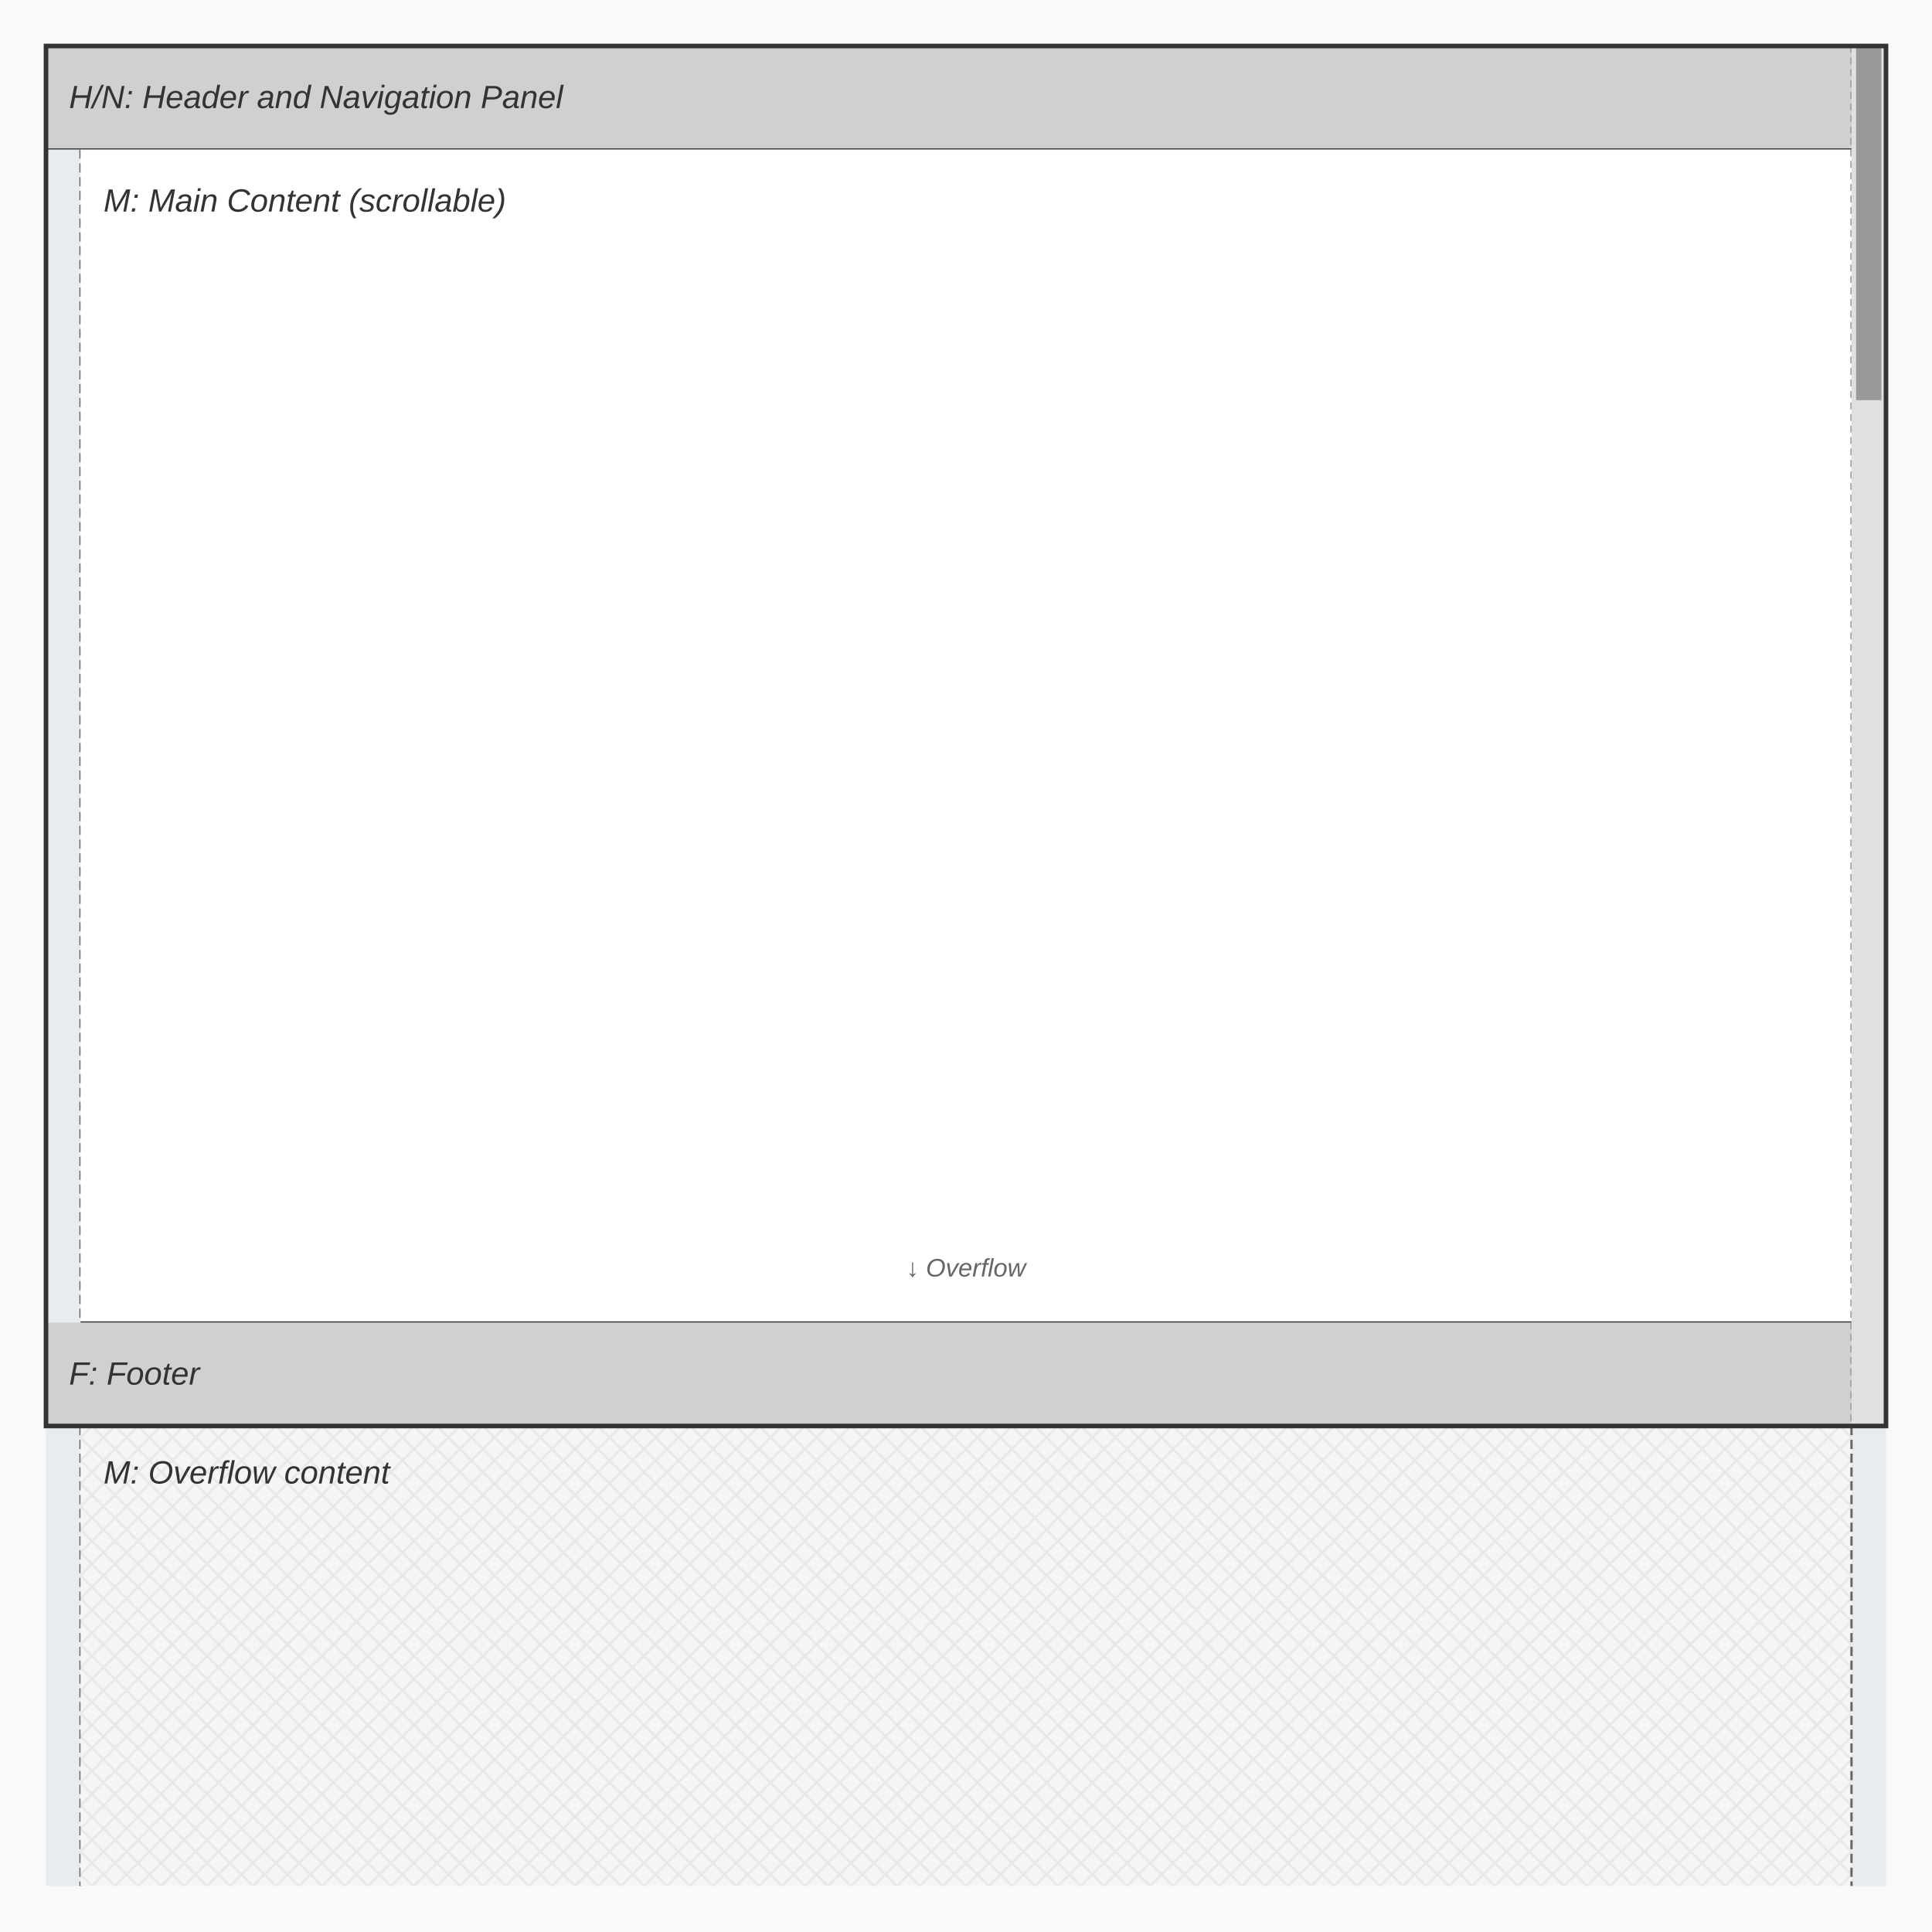
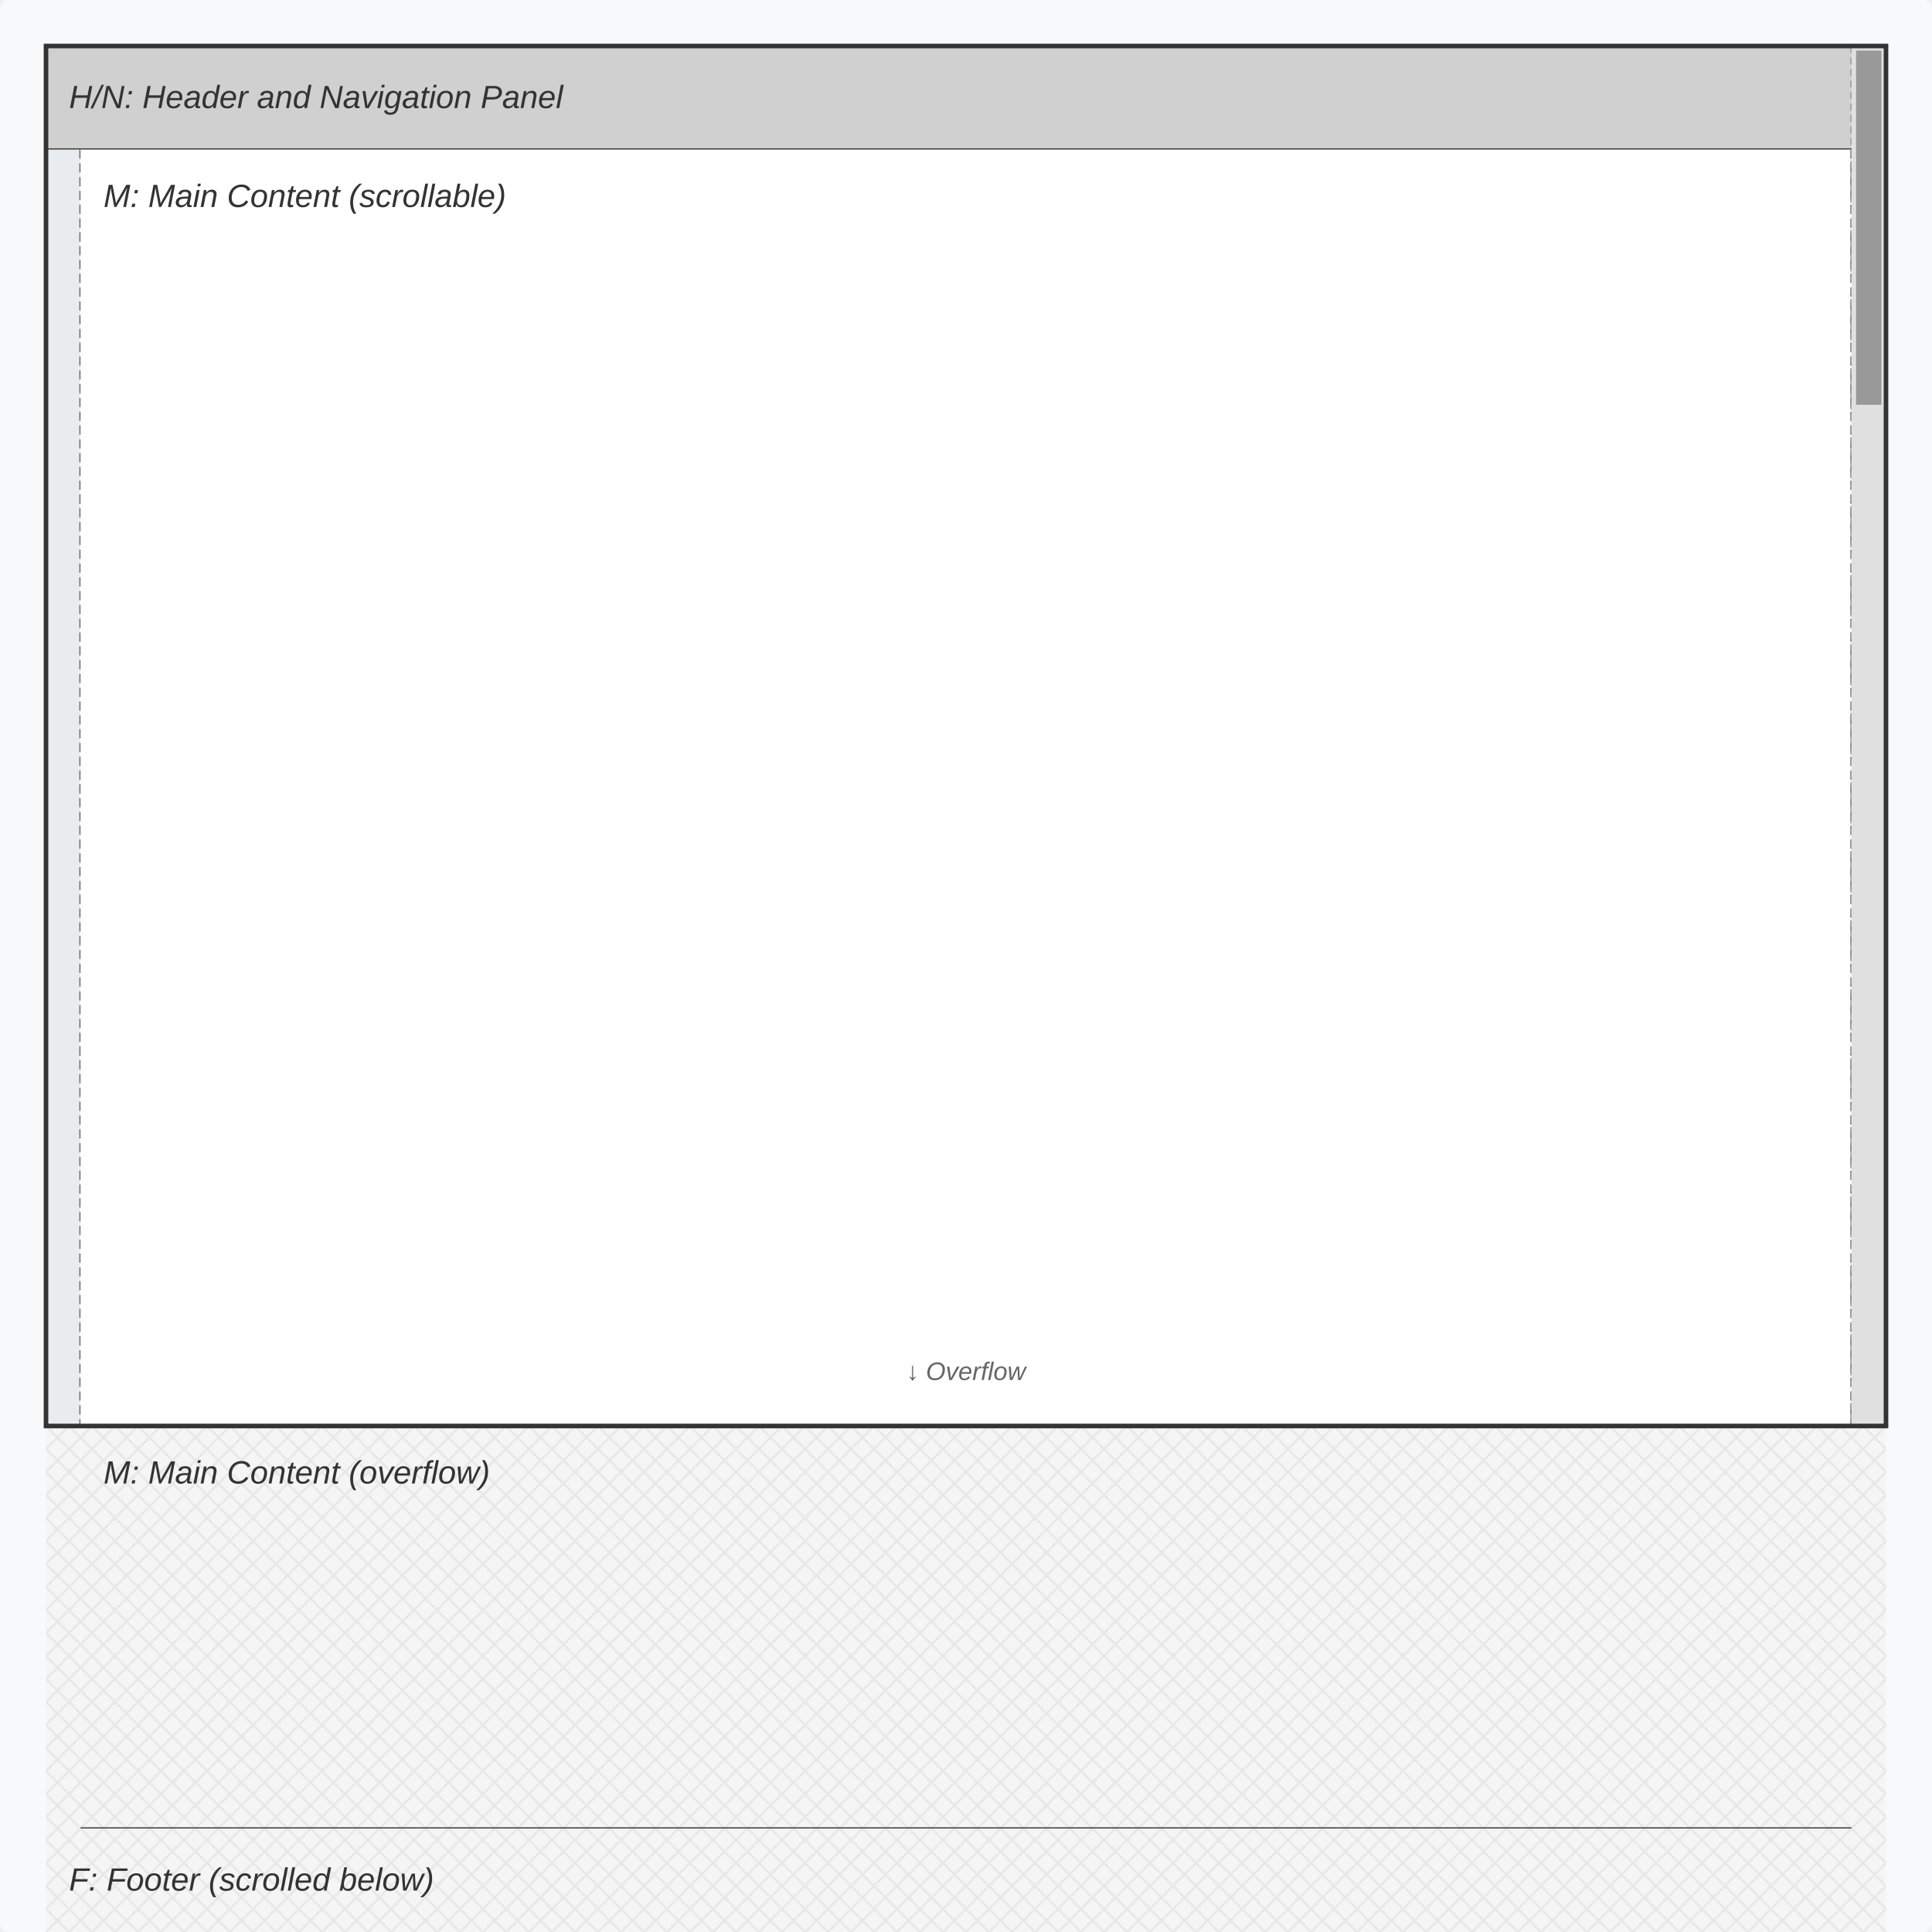
<svg xmlns="http://www.w3.org/2000/svg" viewBox="0 0 840 840" width="840" height="840">
  <defs>
    <style>
      .container-bg { fill: #f8f9fa; }
      .header-nav { fill: #d0d0d0; }
      .content { fill: #ffffff; }
      .footer { fill: #d0d0d0; }
      .gutter { fill: #e9ecef; }
      .overflow-bg { fill: url(#overflowPattern); }
      .main-screen-border { stroke: #333; stroke-width: 2; fill: none; }
      .block-border { stroke: #333; stroke-width: 1; fill: none; }
      .gutter-edge { stroke: #666; stroke-width: 1; stroke-dasharray: 4,2; fill: none; }
      .scrollbar-track { fill: #e0e0e0; }
      .scrollbar-thumb { fill: #999; }
      .scrollbar-border { stroke: #999; stroke-width: 1; stroke-dasharray: 3,2; fill: none; }
      .text { font-family: Arial, sans-serif; font-size: 14px; fill: #333; text-anchor: start; font-style: italic; }
      .text-overflow { font-family: Arial, sans-serif; font-size: 11px; fill: #666; text-anchor: middle; font-style: italic; }
    </style>
    <pattern id="overflowPattern" patternUnits="userSpaceOnUse" width="10" height="10">
      <rect width="10" height="10" fill="#f5f5f5" />
      <path d="M 0,0 L 10,10 M 10,0 L 0,10" stroke="#e8e8e8" stroke-width="1" fill="none" />
    </pattern>
  </defs>
-   <rect width="840" height="840" class="container-bg" />
-   <rect x="20" y="20" width="800" height="45" class="header-nav" />
-   <text x="30" y="47" class="text">H/N: Header and Navigation Panel</text>
-   <line x1="20" y1="65" x2="820" y2="65" class="block-border" />
-   <rect class="gutter" x="20" y="65" width="15" height="510" />
-   <line x1="35" y1="65" x2="35" y2="575" class="gutter-edge" />
-   <rect x="35" y="65" width="770" height="510" class="content" />
-   <text x="45" y="92" class="text">M: Main Content (scrollable)</text>
-   <text x="420" y="555" class="text-overflow">↓ Overflow</text>
-   <line x1="35" y1="575" x2="805" y2="575" class="block-border" />
-   <rect x="20" y="575" width="800" height="45" class="footer" />
-   <text x="30" y="602" class="text">F: Footer</text>
-   <line x1="805" y1="20" x2="805" y2="620" class="scrollbar-border" />
-   <rect x="805" y="20" width="15" height="600" class="scrollbar-track" />
-   <rect x="807" y="20" width="11" height="154" class="scrollbar-thumb" />
-   <rect class="gutter" x="20" y="620" width="15" height="200" />
-   <line x1="35" y1="620" x2="35" y2="820" class="gutter-edge" />
-   <rect x="35" y="620" width="770" height="200" class="overflow-bg" />
-   <text x="45" y="645" class="text">M: Overflow content</text>
-   <rect class="gutter" x="805" y="620" width="15" height="200" />
-   <line x1="805" y1="620" x2="805" y2="820" class="gutter-edge" />
-   <rect x="20" y="20" width="800" height="600" class="main-screen-border" />
+   <rect class="container-bg" x="0" y="0" width="840" height="840" rx="4" />
+   <rect class="header-nav" x="20" y="20" width="800" height="45" />
+   <line class="block-border" x1="20" y1="65" x2="820" y2="65" />
+   <text class="text" x="30" y="47">H/N: Header and Navigation Panel</text>
+   <rect class="gutter" x="20" y="65" width="15" height="555" />
+   <line class="gutter-edge" x1="35" y1="65" x2="35" y2="620" />
+   <rect class="content" x="35" y="65" width="770" height="555" />
+   <text class="text" x="45" y="90">M: Main Content (scrollable)</text>
+   <text class="text-overflow" x="420" y="600">↓ Overflow</text>
+   <line class="gutter-edge" x1="805" y1="65" x2="805" y2="620" />
+   <rect class="gutter" x="805" y="65" width="15" height="555" />
+   <line class="scrollbar-border" x1="805" y1="20" x2="805" y2="620" />
+   <rect fill="#e0e0e0" x="805" y="20" width="15" height="600" />
+   <rect class="scrollbar-thumb" x="807" y="22" width="11" height="154" />
+   <rect class="gutter overflow-bg" x="20" y="620" width="15" height="175" />
+   <rect class="content overflow-bg" x="35" y="620" width="770" height="175" />
+   <text class="text" x="45" y="645">M: Main Content (overflow)</text>
+   <rect class="gutter overflow-bg" x="805" y="620" width="15" height="175" />
+   <line class="block-border" x1="35" y1="795" x2="805" y2="795" />
+   <rect class="footer overflow-bg" x="20" y="795" width="800" height="45" />
+   <text class="text" x="30" y="822">F: Footer (scrolled below)</text>
+   <rect class="main-screen-border" x="20" y="20" width="800" height="600" />
</svg>
